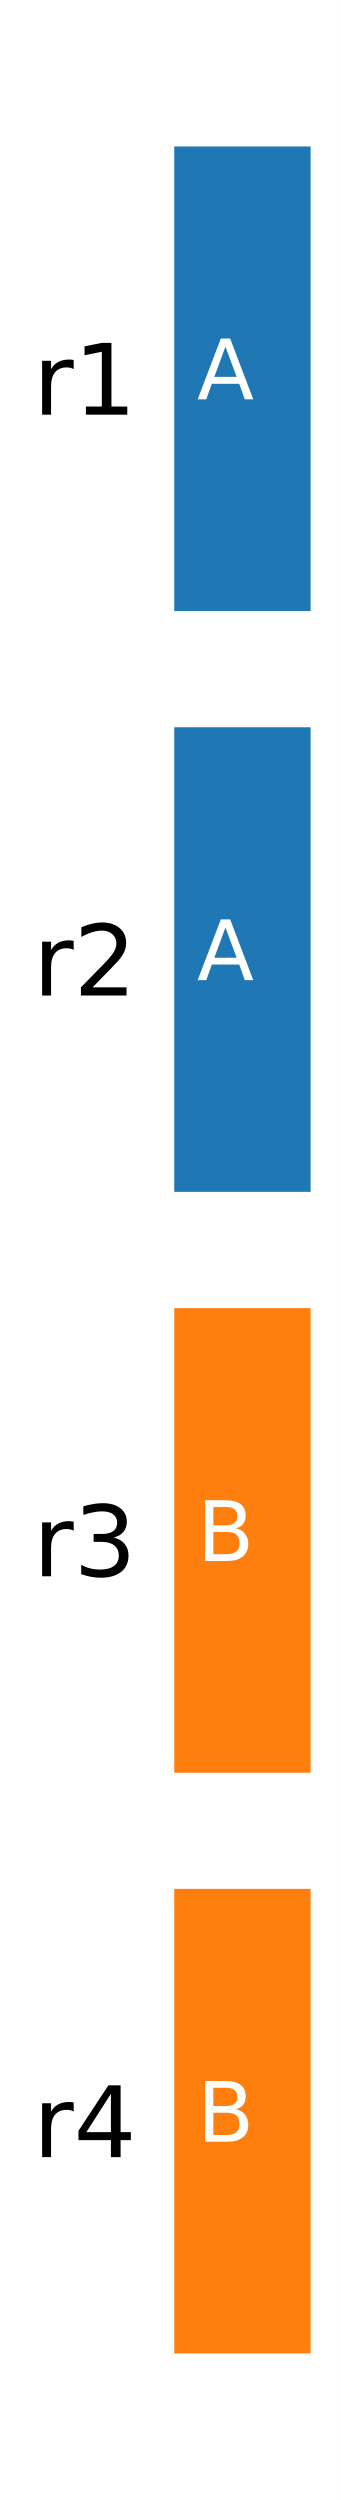
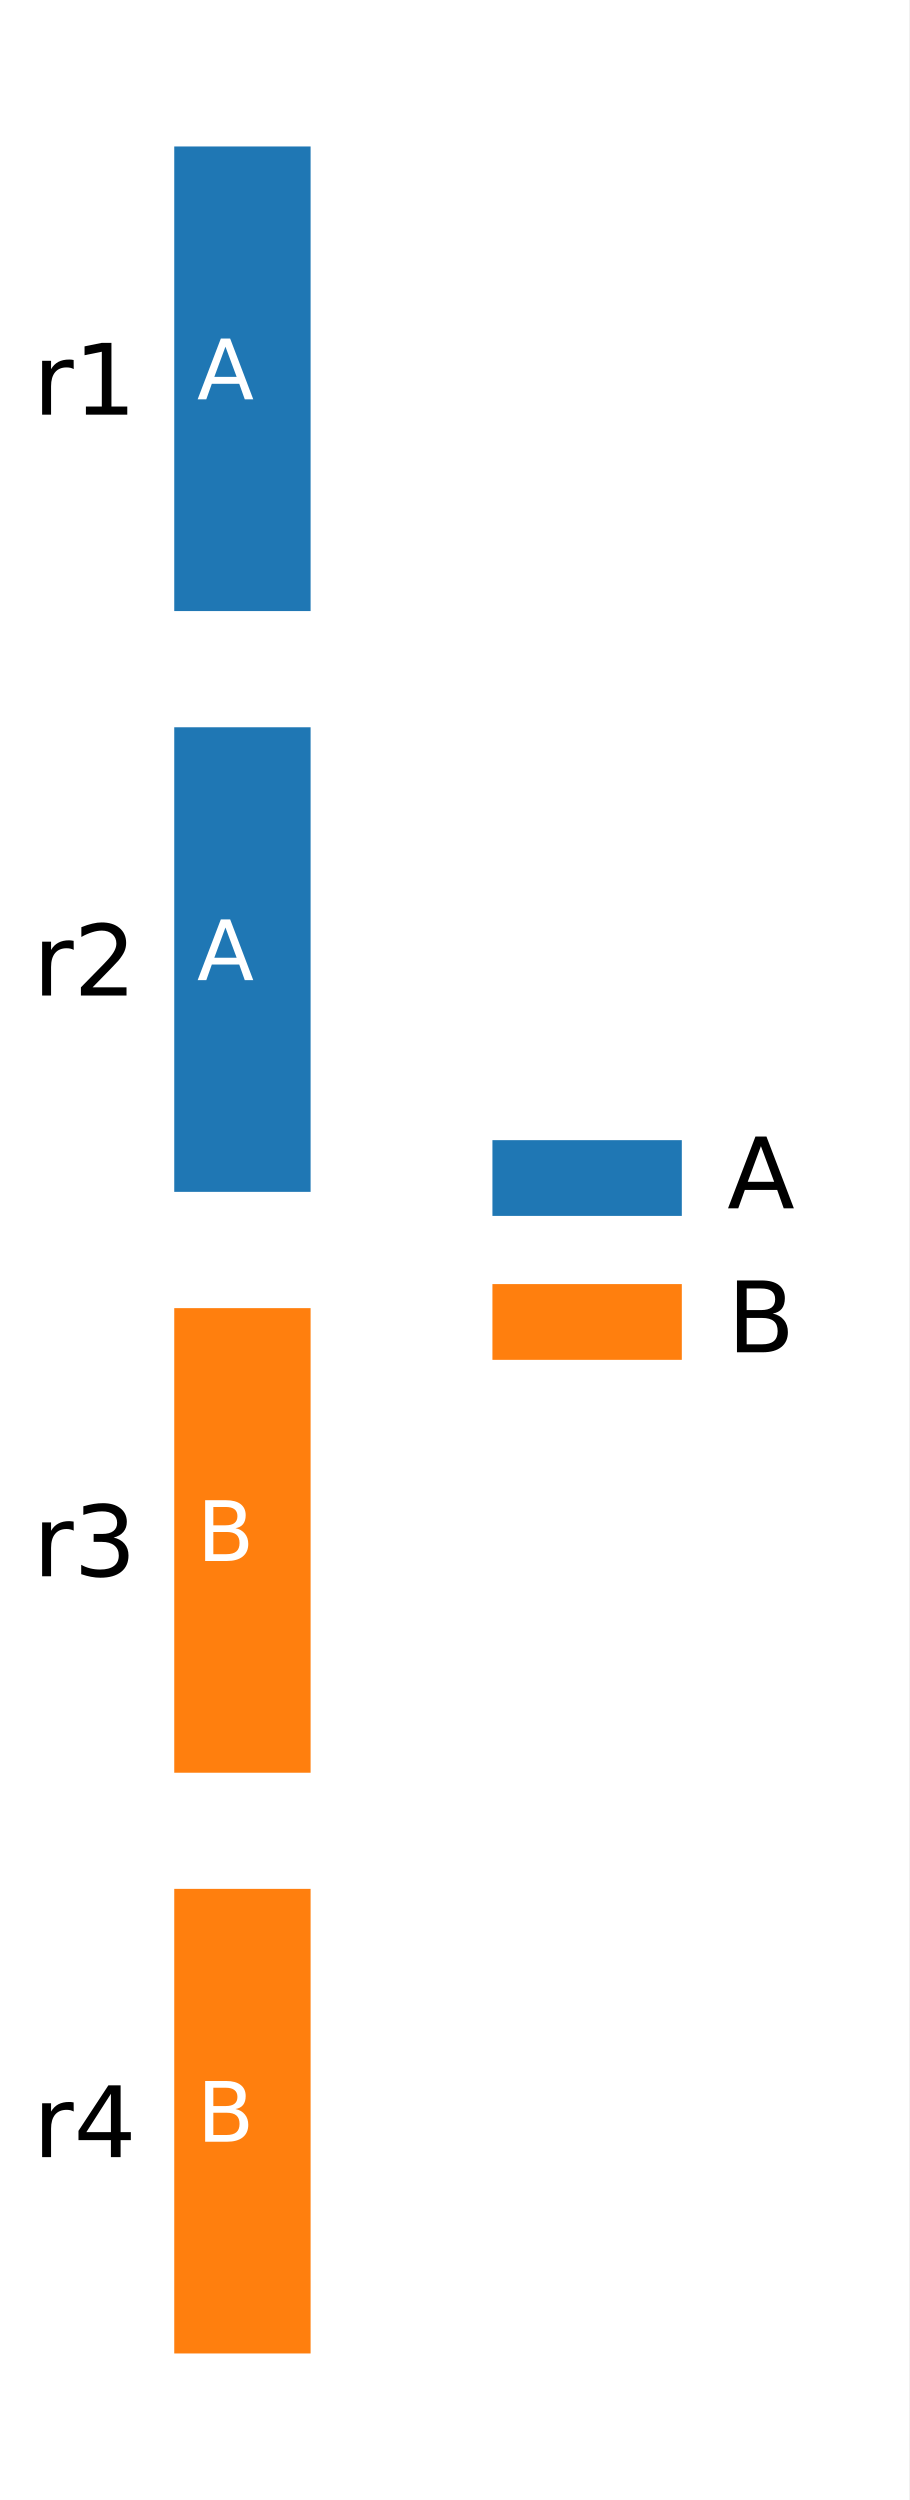
- <svg xmlns="http://www.w3.org/2000/svg" width="45" height="330" viewBox="0 0 45 330" font-family="DejaVu Sans, Bitstream Vera Sans, Verdana, Arial, sans-serif" font-size="11" data-plotlet-version="0.6.0" data-plotlet-schema="2" data-plotlet-kind="layout">
-   <rect width="45" height="330" fill="#fff" />
+ <svg xmlns="http://www.w3.org/2000/svg" width="120" height="330" viewBox="0 0 120 330" font-family="DejaVu Sans, Bitstream Vera Sans, Verdana, Arial, sans-serif" font-size="11" data-plotlet-version="0.6.2" data-plotlet-schema="2" data-plotlet-kind="layout">
+   <rect width="120" height="330" fill="#fff" />
  <g transform="translate(4,4)">
-     <g transform="translate(19.00,0.00)" data-plotlet-kind="panel" data-plotlet-xscale="linear" data-plotlet-yscale="category" data-plotlet-xlim="0,1" data-plotlet-panel-bbox="4,4,37,322" data-plotlet-data-area="19,0,18,322">
+     <g transform="translate(19.00,0.00)" data-plotlet-kind="panel" data-plotlet-xscale="linear" data-plotlet-yscale="category" data-plotlet-xlim="0,1" data-plotlet-panel-bbox="4,4,112,322" data-plotlet-data-area="19,0,18,322">
      <svg x="0" y="0" width="18" height="322" overflow="hidden">
        <g class="plotlet-artist" data-plotlet-type="annotation_strip" data-plotlet-index="0">
          <rect x="0.00" y="15.33" width="18.00" height="61.33" fill="#1f77b4" />
          <rect x="0.00" y="92.00" width="18.00" height="61.33" fill="#1f77b4" />
          <rect x="0.00" y="168.67" width="18.00" height="61.33" fill="#ff7f0e" />
          <rect x="0.00" y="245.33" width="18.00" height="61.33" fill="#ff7f0e" />
          <path d="M6.76 41.76 5.29 45.75H8.24ZM6.15 40.69H7.38L10.43 48.71H9.31L8.58 46.66H4.96L4.23 48.71H3.09Z" fill="white" />
          <path d="M6.76 118.43 5.29 122.42H8.24ZM6.15 117.36H7.38L10.43 125.38H9.31L8.58 123.32H4.96L4.23 125.38H3.09Z" fill="white" />
          <path d="M5.16 198.22V201.15H6.90Q7.78 201.15 8.20 200.79Q8.62 200.43 8.62 199.68Q8.62 198.93 8.20 198.57Q7.78 198.22 6.90 198.22ZM5.16 194.92V197.34H6.77Q7.57 197.34 7.95 197.04Q8.34 196.74 8.34 196.13Q8.34 195.52 7.95 195.22Q7.57 194.92 6.77 194.92ZM4.08 194.03H6.85Q8.09 194.03 8.76 194.54Q9.43 195.06 9.43 196.01Q9.43 196.74 9.09 197.18Q8.75 197.61 8.08 197.72Q8.88 197.89 9.32 198.44Q9.77 198.98 9.77 199.80Q9.77 200.87 9.04 201.46Q8.31 202.05 6.96 202.05H4.08Z" fill="white" />
          <path d="M5.16 274.88V277.82H6.90Q7.78 277.82 8.20 277.46Q8.62 277.10 8.62 276.35Q8.62 275.60 8.20 275.24Q7.78 274.88 6.90 274.88ZM5.16 271.58V274.00H6.77Q7.57 274.00 7.95 273.70Q8.34 273.41 8.34 272.79Q8.34 272.19 7.95 271.89Q7.57 271.58 6.77 271.58ZM4.08 270.69H6.85Q8.09 270.69 8.76 271.21Q9.43 271.72 9.43 272.68Q9.43 273.41 9.09 273.85Q8.75 274.28 8.08 274.39Q8.88 274.56 9.32 275.11Q9.77 275.65 9.77 276.47Q9.77 277.54 9.04 278.13Q8.31 278.71 6.96 278.71H4.08Z" fill="white" />
        </g>
      </svg>
      <path d="M-13.27 44.72Q-13.47 44.61 -13.70 44.55Q-13.93 44.50 -14.21 44.50Q-15.20 44.50 -15.73 45.14Q-16.26 45.79 -16.26 46.99V50.74H-17.44V43.63H-16.26V44.73Q-15.89 44.09 -15.30 43.77Q-14.71 43.46 -13.87 43.46Q-13.75 43.46 -13.60 43.47Q-13.46 43.49 -13.28 43.52ZM-11.66 49.66H-9.56V42.43L-11.84 42.89V41.72L-9.58 41.26H-8.29V49.66H-6.20V50.74H-11.66Z" fill="#000" />
      <path d="M-13.27 121.39Q-13.47 121.27 -13.70 121.22Q-13.93 121.17 -14.21 121.17Q-15.20 121.17 -15.73 121.81Q-16.26 122.45 -16.26 123.66V127.41H-17.44V120.30H-16.26V121.40Q-15.89 120.75 -15.30 120.44Q-14.71 120.12 -13.87 120.12Q-13.75 120.12 -13.60 120.14Q-13.46 120.16 -13.28 120.19ZM-10.78 126.33H-6.30V127.41H-12.32V126.33Q-11.59 125.57 -10.33 124.30Q-9.07 123.03 -8.75 122.66Q-8.13 121.97 -7.89 121.49Q-7.64 121.01 -7.64 120.54Q-7.64 119.79 -8.17 119.31Q-8.70 118.84 -9.55 118.84Q-10.15 118.84 -10.82 119.05Q-11.49 119.25 -12.26 119.68V118.39Q-11.48 118.07 -10.81 117.92Q-10.14 117.76 -9.58 117.76Q-8.10 117.76 -7.23 118.49Q-6.35 119.23 -6.35 120.46Q-6.35 121.04 -6.57 121.57Q-6.79 122.09 -7.37 122.80Q-7.53 122.99 -8.38 123.87Q-9.23 124.75 -10.78 126.33Z" fill="#000" />
      <path d="M-13.27 198.05Q-13.47 197.94 -13.70 197.89Q-13.93 197.83 -14.21 197.83Q-15.20 197.83 -15.73 198.48Q-16.26 199.12 -16.26 200.33V204.07H-17.44V196.96H-16.26V198.07Q-15.89 197.42 -15.30 197.11Q-14.71 196.79 -13.87 196.79Q-13.75 196.79 -13.60 196.81Q-13.46 196.82 -13.28 196.85ZM-8.00 198.96Q-7.08 199.16 -6.56 199.78Q-6.04 200.40 -6.04 201.32Q-6.04 202.72 -7.01 203.49Q-7.97 204.26 -9.75 204.26Q-10.34 204.26 -10.98 204.14Q-11.61 204.02 -12.28 203.79V202.55Q-11.75 202.86 -11.11 203.02Q-10.48 203.18 -9.79 203.18Q-8.58 203.18 -7.95 202.70Q-7.32 202.22 -7.32 201.32Q-7.32 200.48 -7.90 200.01Q-8.49 199.53 -9.54 199.53H-10.64V198.48H-9.49Q-8.54 198.48 -8.04 198.10Q-7.54 197.72 -7.54 197.01Q-7.54 196.28 -8.06 195.89Q-8.57 195.50 -9.54 195.50Q-10.07 195.50 -10.67 195.62Q-11.27 195.73 -12.00 195.97V194.83Q-11.27 194.63 -10.63 194.52Q-9.99 194.42 -9.42 194.42Q-7.96 194.42 -7.11 195.09Q-6.26 195.75 -6.26 196.88Q-6.26 197.67 -6.71 198.21Q-7.16 198.75 -8.00 198.96Z" fill="#000" />
      <path d="M-13.27 274.72Q-13.47 274.61 -13.70 274.55Q-13.93 274.50 -14.21 274.50Q-15.20 274.50 -15.73 275.14Q-16.26 275.79 -16.26 276.99V280.74H-17.44V273.63H-16.26V274.73Q-15.89 274.09 -15.30 273.77Q-14.71 273.46 -13.87 273.46Q-13.75 273.46 -13.60 273.47Q-13.46 273.49 -13.28 273.52ZM-8.36 272.38 -11.60 277.44H-8.36ZM-8.69 271.26H-7.08V277.44H-5.73V278.50H-7.08V280.74H-8.36V278.50H-12.64V277.27Z" fill="#000" />
+       <g transform="translate(31.00,134.00)">
+         <rect x="11.00" y="12.50" width="25.00" height="10.00" fill="#1f77b4" />
+         <path d="M46.44 13.29 44.70 18.00H48.19ZM45.72 12.02H47.17L50.79 21.50H49.45L48.59 19.07H44.32L43.45 21.50H42.10Z" fill="#000" />
+         <rect x="11.00" y="31.50" width="25.00" height="10.00" fill="#ff7f0e" />
+         <path d="M44.56 35.97V39.45H46.61Q47.65 39.45 48.15 39.02Q48.65 38.59 48.65 37.71Q48.65 36.82 48.15 36.40Q47.65 35.97 46.61 35.97ZM44.56 32.08V34.93H46.46Q47.40 34.93 47.86 34.58Q48.32 34.23 48.32 33.50Q48.32 32.79 47.86 32.43Q47.40 32.08 46.46 32.08ZM43.28 31.02H46.55Q48.02 31.02 48.81 31.63Q49.60 32.24 49.60 33.37Q49.60 34.23 49.20 34.75Q48.79 35.26 48.00 35.39Q48.95 35.59 49.47 36.24Q50.00 36.88 50.00 37.85Q50.00 39.12 49.13 39.81Q48.27 40.50 46.68 40.50H43.28Z" fill="#000" />
+       </g>
    </g>
  </g>
</svg>
